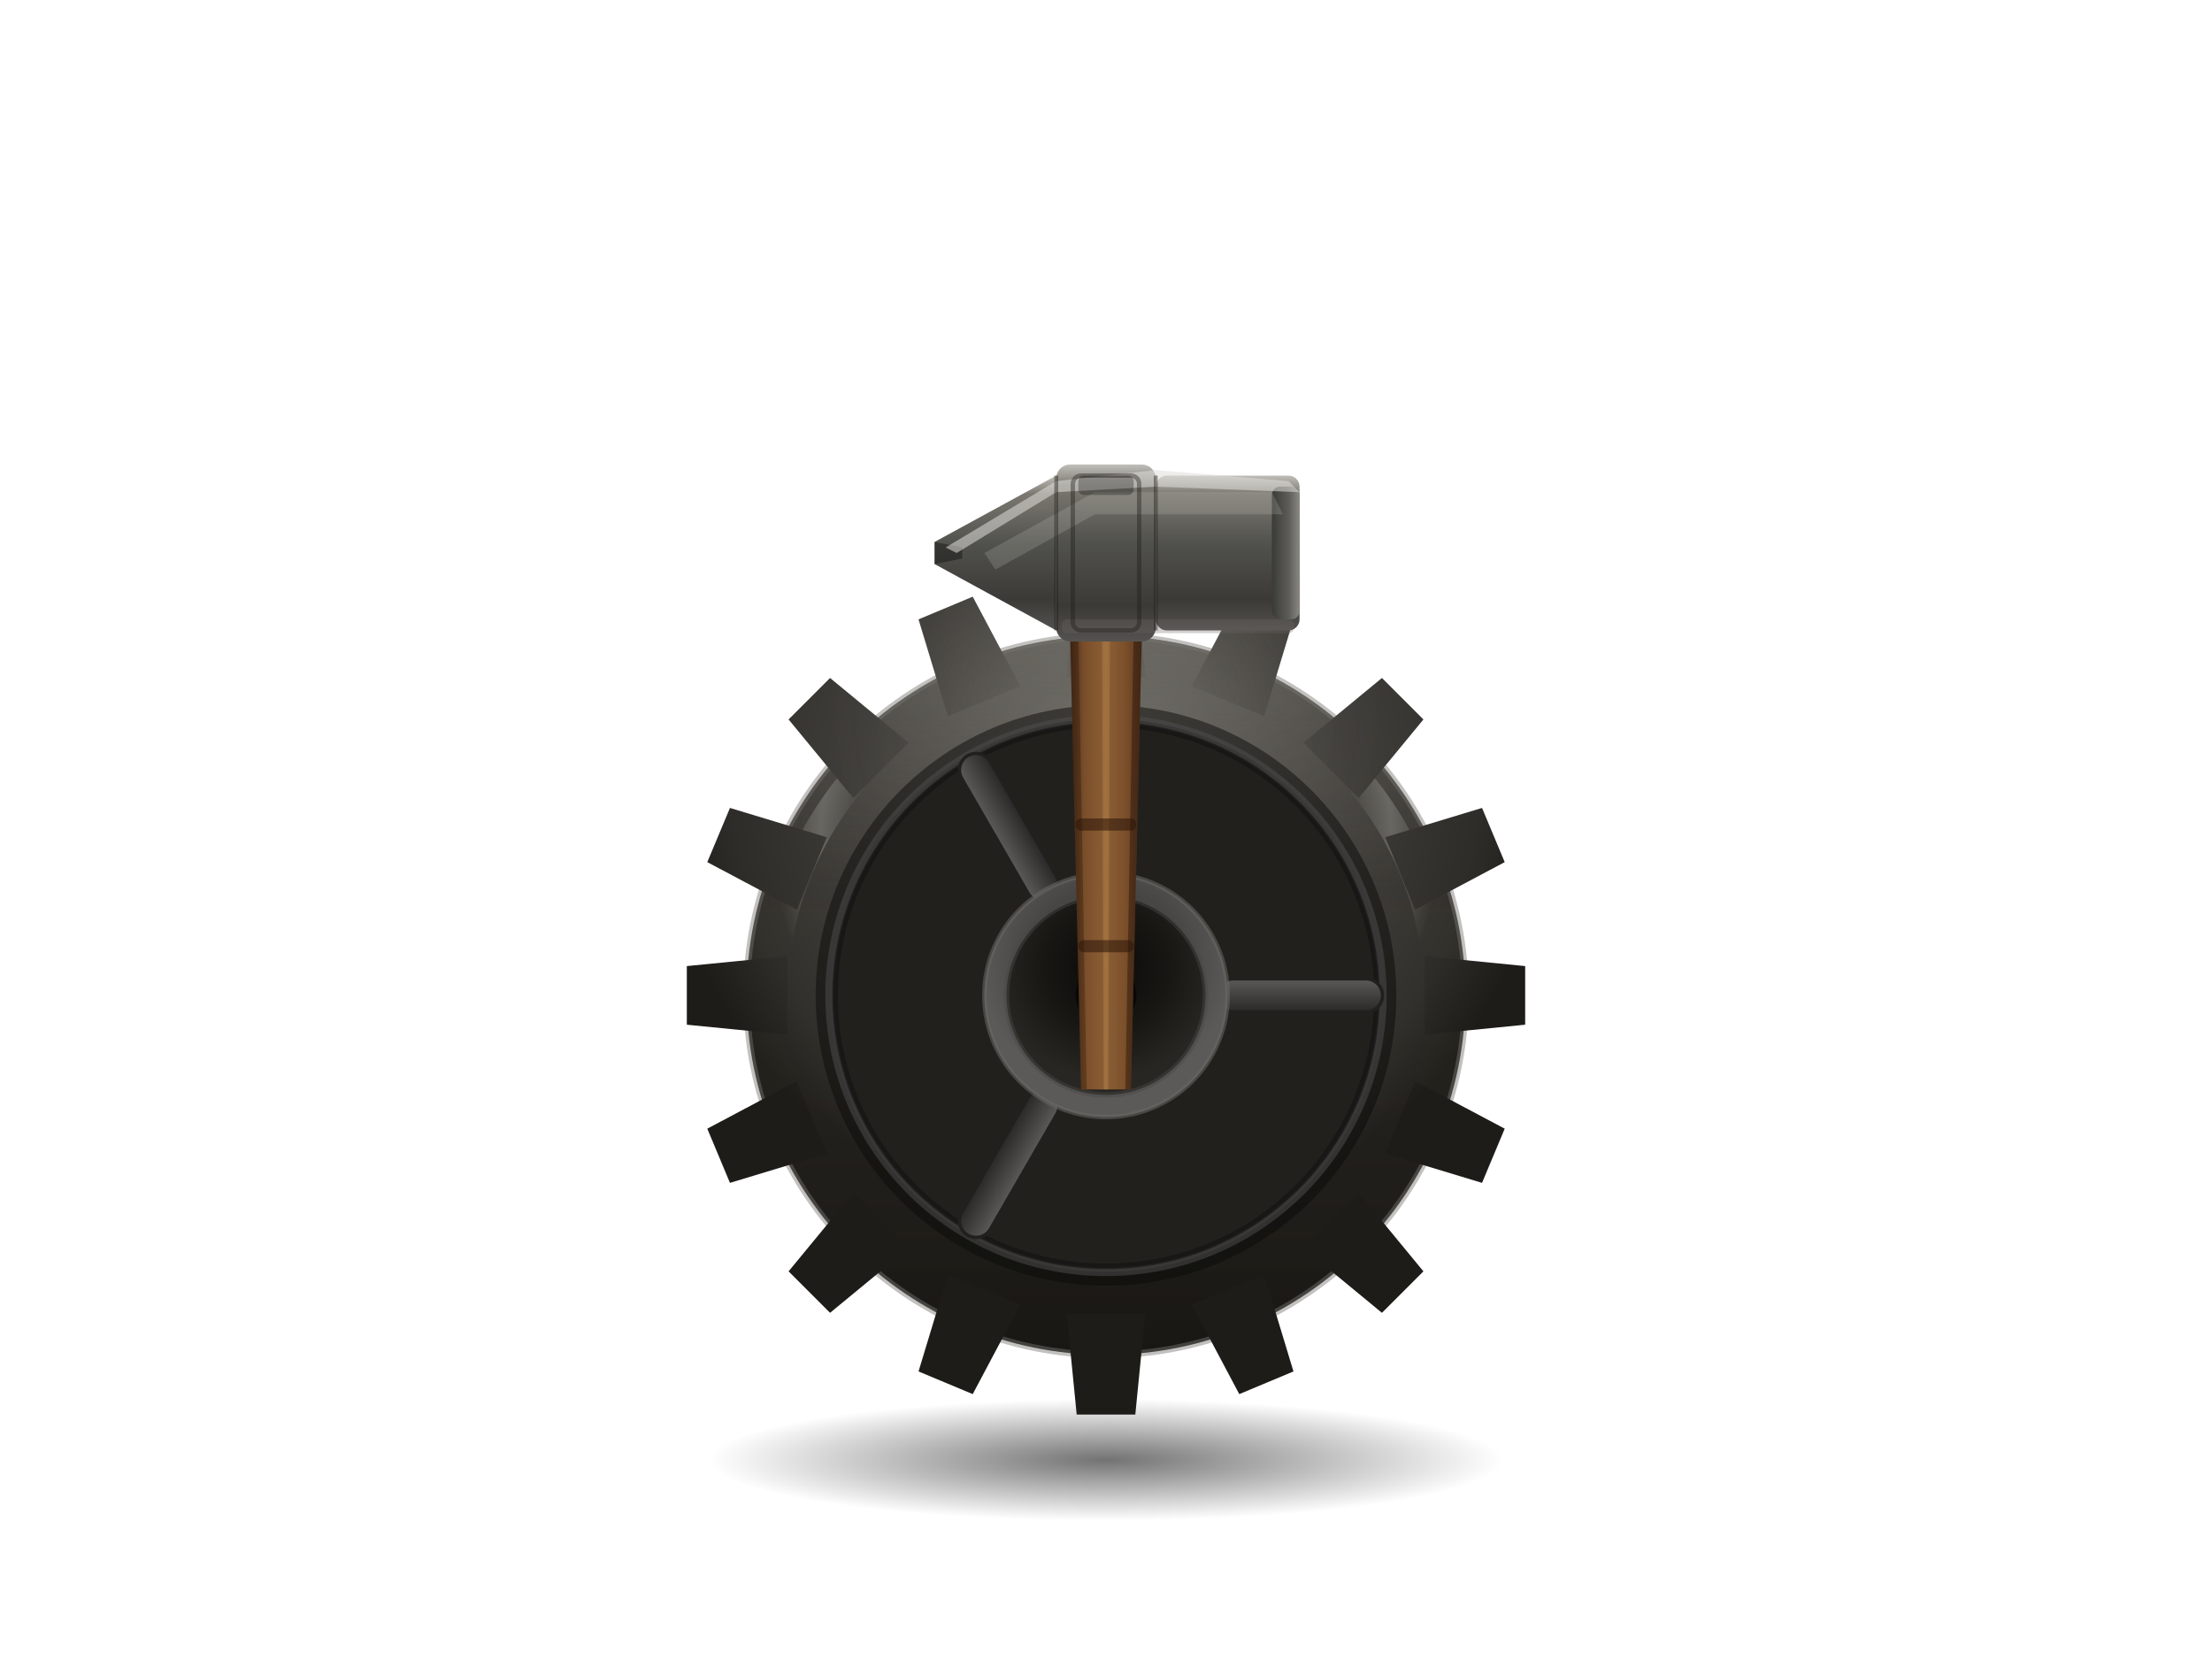
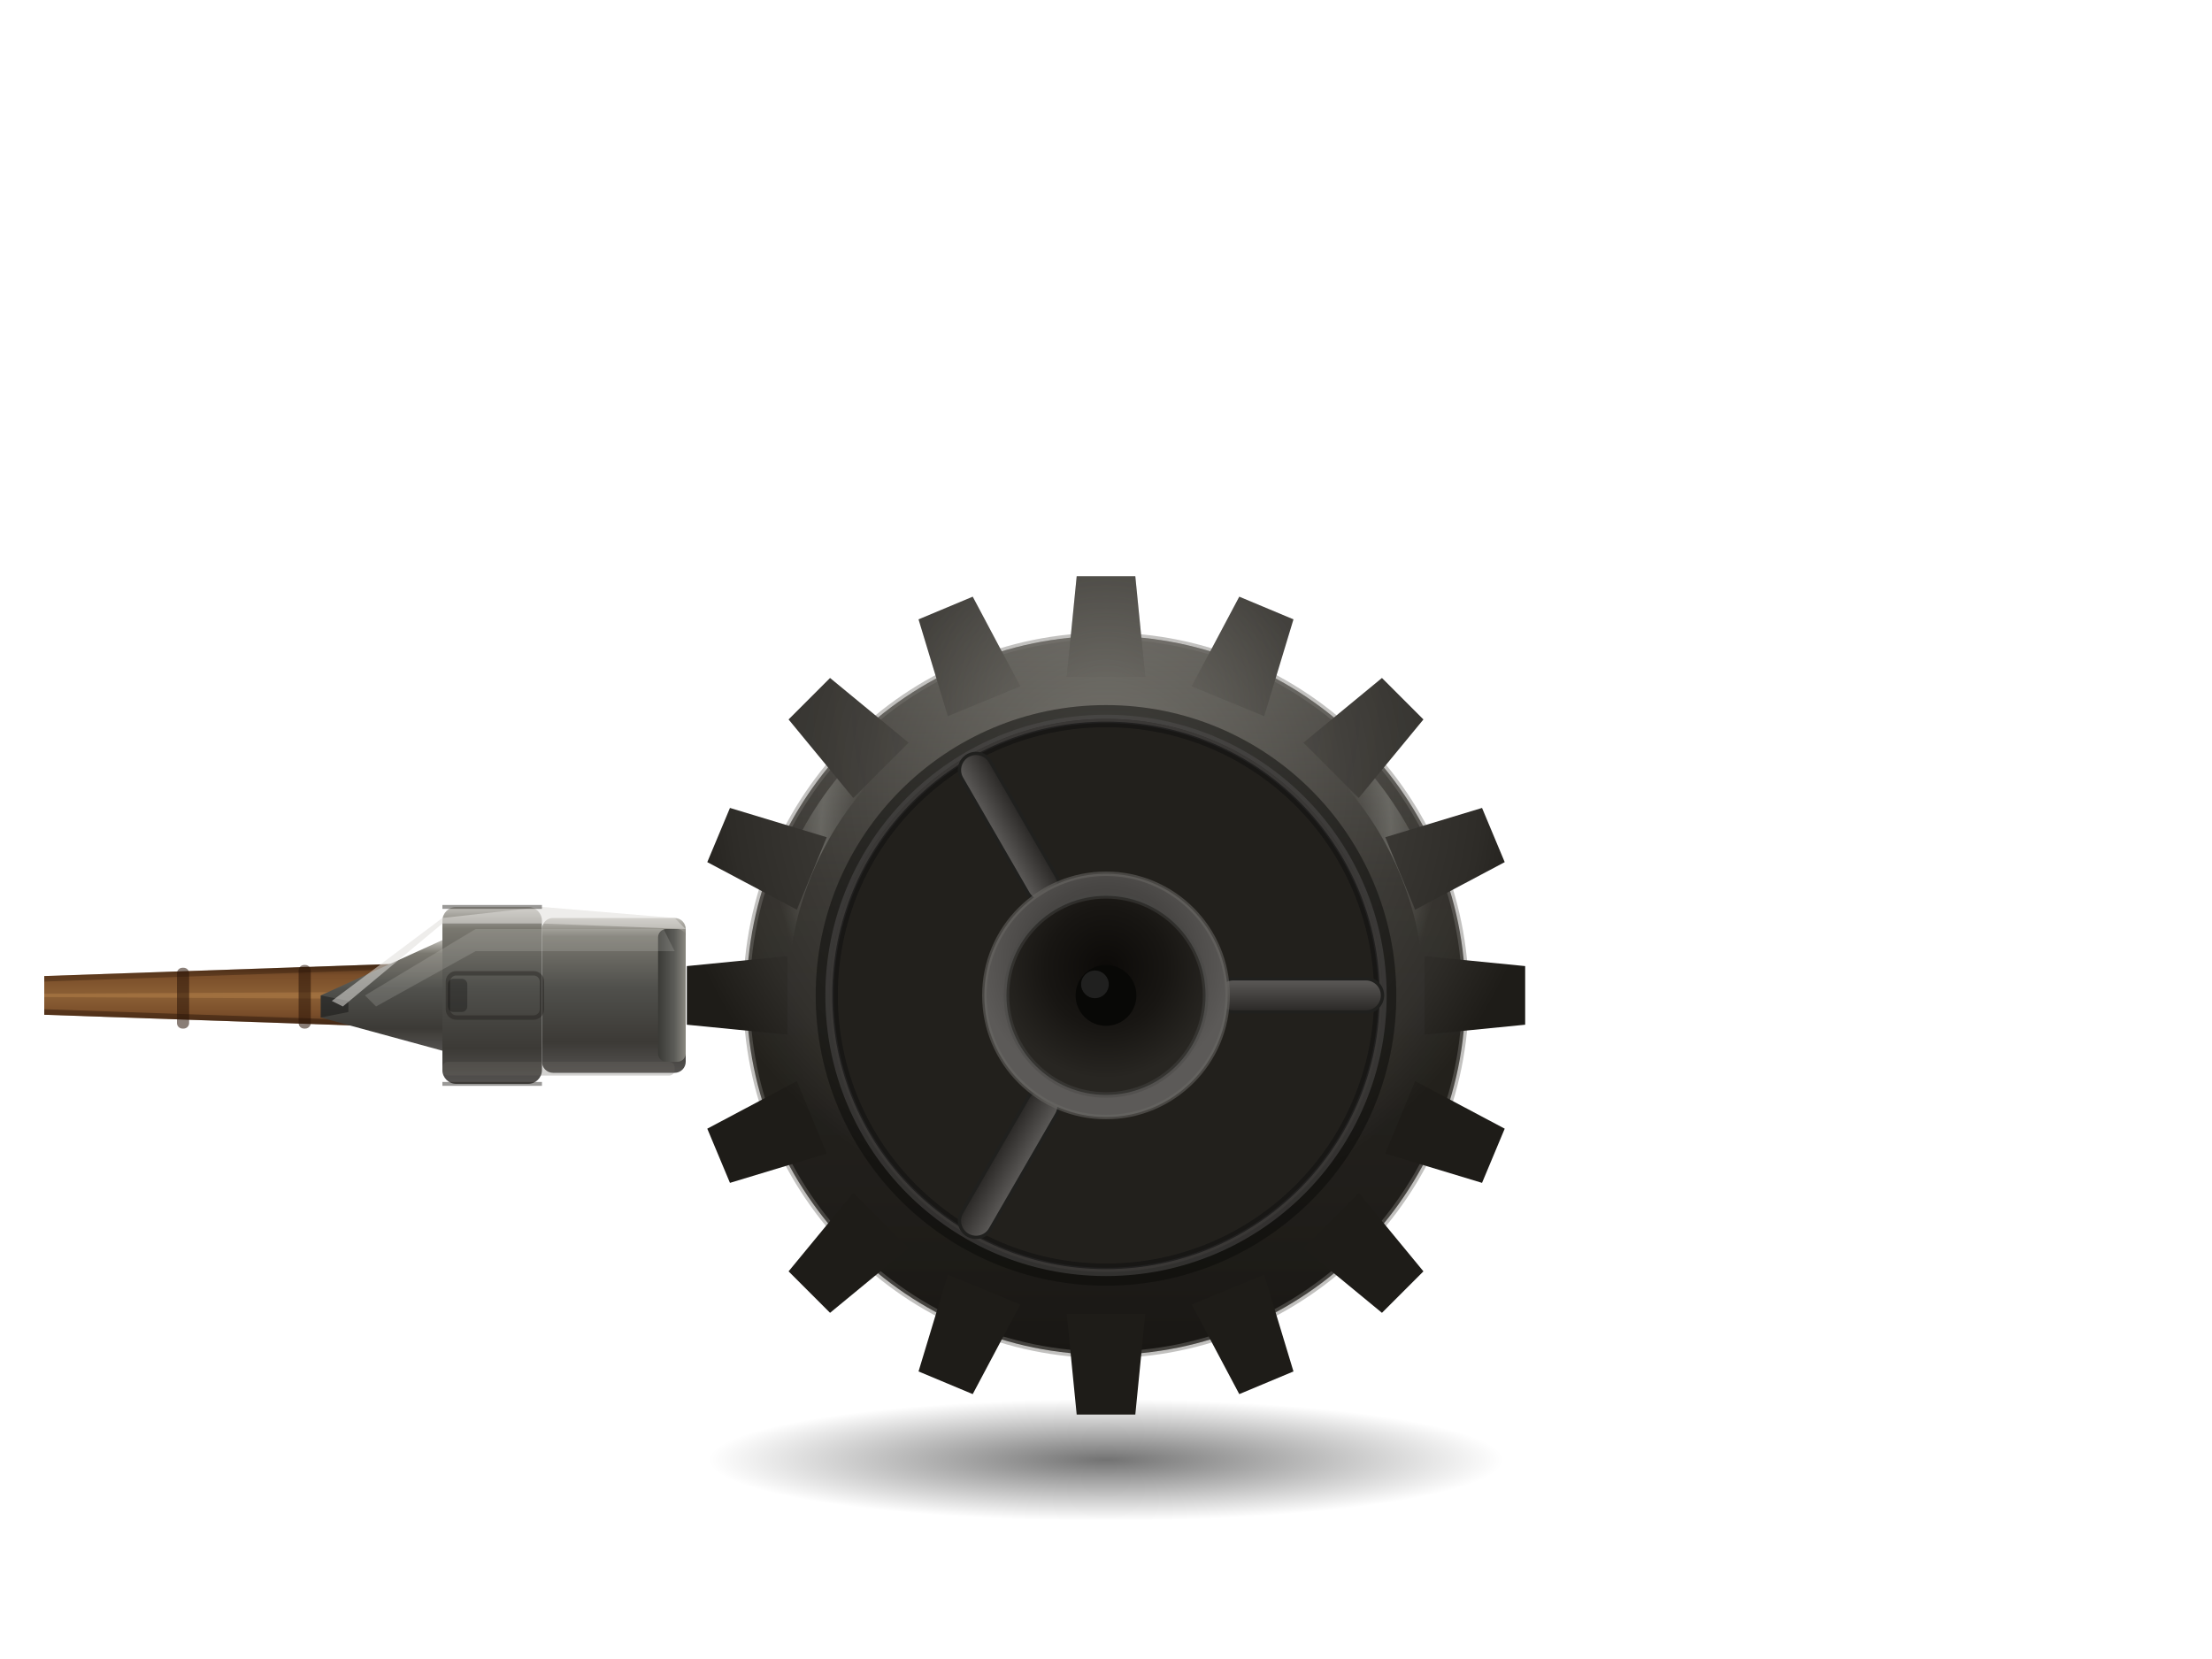
<svg xmlns="http://www.w3.org/2000/svg" id="sprocket-hammer" viewBox="0 0 400 300" role="img" aria-label="Engineering sprocket with hammer — forging animation">
  <defs>
    <radialGradient id="impact-rg" cx="50%" cy="50%" r="50%">
      <stop offset="0%" stop-color="#fff5e0" stop-opacity="0.9" />
      <stop offset="60%" stop-color="#ffcc66" stop-opacity="0.4" />
      <stop offset="100%" stop-color="#C8823A" stop-opacity="0" />
    </radialGradient>
    <radialGradient id="sprocket-rg" cx="200" cy="142" r="80" gradientUnits="userSpaceOnUse">
      <stop offset="0%" stop-color="#6e6c66" />
      <stop offset="25%" stop-color="#55534e" />
      <stop offset="55%" stop-color="#3e3c38" />
      <stop offset="85%" stop-color="#2e2c28" />
      <stop offset="100%" stop-color="#1e1c18" />
    </radialGradient>
    <linearGradient id="forge-light-lg" x1="200" y1="115" x2="200" y2="245" gradientUnits="userSpaceOnUse">
      <stop offset="0%" stop-color="#b0aea6" stop-opacity="0.28" />
      <stop offset="35%" stop-color="#7a7870" stop-opacity="0.06" />
      <stop offset="100%" stop-color="#000000" stop-opacity="0.18" />
    </linearGradient>
    <radialGradient id="chamfer-rg" cx="200" cy="152" r="60" gradientUnits="userSpaceOnUse">
      <stop offset="74%" stop-color="#a0a09a" stop-opacity="0.0" />
      <stop offset="86%" stop-color="#a0a09a" stop-opacity="0.40" />
      <stop offset="100%" stop-color="#a0a09a" stop-opacity="0.0" />
    </radialGradient>
    <radialGradient id="hub-bore-rg" cx="200" cy="175" r="20" gradientUnits="userSpaceOnUse">
      <stop offset="0%" stop-color="#0c0a08" />
      <stop offset="55%" stop-color="#181613" />
      <stop offset="100%" stop-color="#282622" />
    </radialGradient>
    <radialGradient id="hub-face-rg" cx="200" cy="174" r="23" gradientUnits="userSpaceOnUse">
      <stop offset="0%" stop-color="#3a3835" />
      <stop offset="60%" stop-color="#484644" />
      <stop offset="100%" stop-color="#5c5a58" />
    </radialGradient>
    <linearGradient id="spoke-lg" x1="0" y1="0" x2="0" y2="1">
      <stop offset="0%" stop-color="#5c5a58" />
      <stop offset="40%" stop-color="#484644" />
      <stop offset="100%" stop-color="#2a2826" />
    </linearGradient>
    <radialGradient id="tooth-tip-rg" cx="200" cy="128" r="70" gradientUnits="userSpaceOnUse">
      <stop offset="0%" stop-color="#9a9890" stop-opacity="0.30" />
      <stop offset="50%" stop-color="#9a9890" stop-opacity="0.06" />
      <stop offset="100%" stop-color="#9a9890" stop-opacity="0.0" />
    </radialGradient>
    <linearGradient id="steel-head-lg" x1="0" y1="0" x2="0" y2="1">
      <stop offset="0%" stop-color="#c0beb8" />
      <stop offset="12%" stop-color="#7a7870" />
      <stop offset="45%" stop-color="#50504c" />
      <stop offset="80%" stop-color="#3c3a36" />
      <stop offset="100%" stop-color="#545250" />
    </linearGradient>
    <linearGradient id="steel-depth-lg" x1="0" y1="0" x2="1" y2="0">
      <stop offset="0%" stop-color="#000000" stop-opacity="0.28" />
      <stop offset="25%" stop-color="#000000" stop-opacity="0.04" />
      <stop offset="100%" stop-color="#000000" stop-opacity="0.0" />
    </linearGradient>
    <linearGradient id="strike-face-lg" x1="1" y1="0" x2="0" y2="0">
      <stop offset="0%" stop-color="#8a8880" />
      <stop offset="40%" stop-color="#5c5c58" />
      <stop offset="100%" stop-color="#3a3a36" />
    </linearGradient>
-     <linearGradient id="wood-grain-lg" x1="0" y1="0" x2="1" y2="0">
+     <linearGradient id="wood-grain-lg" x1="0" y1="0" x2="0" y2="1">
      <stop offset="0%" stop-color="#4a2e18" />
      <stop offset="20%" stop-color="#7a4e2a" />
      <stop offset="50%" stop-color="#8c6035" />
      <stop offset="78%" stop-color="#7a4e2a" />
      <stop offset="100%" stop-color="#5a3820" />
    </linearGradient>
    <radialGradient id="shadow-rg" cx="50%" cy="50%" r="50%">
      <stop offset="0%" stop-color="#000000" stop-opacity="0.55" />
      <stop offset="100%" stop-color="#000000" stop-opacity="0.0" />
    </radialGradient>
  </defs>
  <ellipse cx="200" cy="264" rx="72" ry="11" fill="url(#shadow-rg)" />
  <g id="sprocket">
    <circle cx="200" cy="180" r="65" fill="url(#sprocket-rg)" />
    <circle cx="200" cy="180" r="65" fill="url(#forge-light-lg)" />
    <circle cx="200" cy="180" r="50" fill="#1e1c18" />
    <circle cx="200" cy="180" r="50" fill="none" stroke="#0a0a08" stroke-width="5" opacity="0.5" />
    <circle cx="200" cy="180" r="60" fill="none" stroke="url(#chamfer-rg)" stroke-width="5" opacity="1" />
    <circle cx="200" cy="180" r="65" fill="none" stroke="#787672" stroke-width="1.2" opacity="0.45" />
    <g fill="url(#sprocket-rg)">
      <path d="M194.7,104.2 L205.3,104.2 L207.1,122.4 L192.9,122.4 Z" />
      <path d="M224.1,107.9 L233.9,112.0 L228.6,129.5 L215.5,124.1 Z" />
      <path d="M249.9,122.6 L257.4,130.1 L245.7,144.3 L235.7,134.3 Z" />
      <path d="M268.0,146.1 L272.1,155.9 L255.9,164.5 L250.5,151.4 Z" />
      <path d="M275.8,174.7 L275.8,185.3 L257.6,187.1 L257.6,172.9 Z" />
      <path d="M272.1,204.1 L268.0,213.9 L250.5,208.6 L255.9,195.5 Z" />
      <path d="M257.4,229.9 L249.9,237.4 L235.7,225.7 L245.7,215.7 Z" />
      <path d="M233.9,248.0 L224.1,252.1 L215.5,235.9 L228.6,230.5 Z" />
      <path d="M205.3,255.8 L194.7,255.8 L192.9,237.6 L207.1,237.6 Z" />
      <path d="M175.9,252.1 L166.1,248.0 L171.4,230.5 L184.5,235.9 Z" />
      <path d="M150.1,237.4 L142.6,229.9 L154.3,215.7 L164.3,225.7 Z" />
      <path d="M132.0,213.9 L127.9,204.1 L144.1,195.5 L149.5,208.6 Z" />
      <path d="M124.2,185.3 L124.2,174.7 L142.4,172.9 L142.4,187.1 Z" />
      <path d="M127.9,155.9 L132.0,146.1 L149.5,151.4 L144.1,164.5 Z" />
      <path d="M142.6,130.1 L150.1,122.6 L164.3,134.3 L154.3,144.3 Z" />
      <path d="M166.1,112.0 L175.9,107.9 L184.5,124.1 L171.4,129.5 Z" />
    </g>
    <g fill="url(#tooth-tip-rg)">
      <path d="M194.7,104.2 L205.3,104.2 L207.1,122.4 L192.9,122.4 Z" />
      <path d="M224.1,107.9 L233.9,112.0 L228.6,129.5 L215.5,124.1 Z" />
      <path d="M249.9,122.6 L257.4,130.1 L245.7,144.3 L235.7,134.3 Z" />
      <path d="M166.1,112.0 L175.9,107.9 L184.5,124.1 L171.4,129.5 Z" />
      <path d="M142.6,130.1 L150.1,122.6 L164.3,134.3 L154.3,144.3 Z" />
    </g>
    <circle cx="200" cy="180" r="50" fill="#22201c" />
    <circle cx="200" cy="180" r="50" fill="none" stroke="#525050" stroke-width="1.5" opacity="0.5" />
    <circle cx="200" cy="180" r="49" fill="none" stroke="#101010" stroke-width="1" opacity="0.6" />
    <rect x="220" y="177" width="30" height="6" rx="3" fill="url(#spoke-lg)" stroke="#20201e" stroke-width="0.6" />
    <rect x="-14" y="-3" width="30" height="6" rx="3" fill="url(#spoke-lg)" stroke="#20201e" stroke-width="0.6" transform="translate(183,209.5) rotate(120)" />
    <rect x="-14" y="-3" width="30" height="6" rx="3" fill="url(#spoke-lg)" stroke="#20201e" stroke-width="0.6" transform="translate(183,150.5) rotate(240)" />
    <circle cx="200" cy="180" r="22" fill="url(#hub-face-rg)" />
    <circle cx="200" cy="180" r="22" fill="none" stroke="#6a6864" stroke-width="0.8" opacity="0.55" />
    <circle cx="200" cy="180" r="18" fill="url(#hub-bore-rg)" />
    <circle cx="200" cy="180" r="18" fill="none" stroke="#484644" stroke-width="1" opacity="0.45" />
    <circle cx="200" cy="180" r="5.5" fill="#080806" />
    <circle cx="198" cy="178" r="2.5" fill="#303030" opacity="0.6" />
    <circle class="tooth-glow-0" cx="200.0" cy="104.2" r="4" fill="#C8823A" opacity="0" />
    <circle class="tooth-glow-1" cx="229.1" cy="109.8" r="4" fill="#C8823A" opacity="0" />
    <circle class="tooth-glow-2" cx="253.7" cy="126.3" r="4" fill="#C8823A" opacity="0" />
    <circle class="tooth-glow-3" cx="270.2" cy="150.9" r="4" fill="#C8823A" opacity="0" />
    <circle class="tooth-glow-4" cx="276.0" cy="180.0" r="4" fill="#C8823A" opacity="0" />
    <circle class="tooth-glow-5" cx="270.2" cy="209.1" r="4" fill="#C8823A" opacity="0" />
    <circle class="tooth-glow-6" cx="253.7" cy="233.7" r="4" fill="#C8823A" opacity="0" />
    <circle class="tooth-glow-7" cx="229.1" cy="250.2" r="4" fill="#C8823A" opacity="0" />
    <circle class="tooth-glow-8" cx="200.0" cy="256.0" r="4" fill="#C8823A" opacity="0" />
    <circle class="tooth-glow-9" cx="170.9" cy="250.2" r="4" fill="#C8823A" opacity="0" />
    <circle class="tooth-glow-10" cx="146.3" cy="233.7" r="4" fill="#C8823A" opacity="0" />
    <circle class="tooth-glow-11" cx="129.8" cy="209.1" r="4" fill="#C8823A" opacity="0" />
    <circle class="tooth-glow-12" cx="124.0" cy="180.0" r="4" fill="#C8823A" opacity="0" />
    <circle class="tooth-glow-13" cx="129.8" cy="150.9" r="4" fill="#C8823A" opacity="0" />
    <circle class="tooth-glow-14" cx="146.3" cy="126.3" r="4" fill="#C8823A" opacity="0" />
    <circle class="tooth-glow-15" cx="170.9" cy="109.8" r="4" fill="#C8823A" opacity="0" />
  </g>
  <g id="hammer">
-     <polygon points="193.5,114 206.5,114 204.5,197 195.5,197" fill="url(#wood-grain-lg)" />
-     <polygon points="199.3,114 200.7,114 200.4,197 199.6,197" fill="#c89055" opacity="0.32" />
-     <polygon points="205.0,114 206.5,114 204.5,197 203.5,197" fill="#1e0e04" opacity="0.42" />
-     <polygon points="193.5,114 195.0,114 196.5,197 195.5,197" fill="#1e0e04" opacity="0.30" />
-     <rect x="194.5" y="148" width="11" height="2.2" rx="1.0" fill="#2a1408" opacity="0.55" />
-     <rect x="195.0" y="170" width="10" height="2.2" rx="1.0" fill="#2a1408" opacity="0.55" />
-     <polygon points="191,86 191,114 169,102 169,98" fill="url(#steel-head-lg)" />
-     <rect x="209" y="86" width="26" height="28" rx="2" fill="url(#steel-head-lg)" />
-     <rect x="191" y="84" width="18" height="32" rx="2.5" fill="url(#steel-head-lg)" />
-     <rect x="230" y="88" width="5" height="24" rx="1.5" fill="url(#strike-face-lg)" />
-     <polygon points="169,98 174,99 174,101 169,102" fill="#000000" opacity="0.35" />
-     <polygon points="171,99 191,87 209,85 233,87 235,89 209,88 191,89 173,100" fill="#e0deda" opacity="0.55" />
-     <polygon points="178,100 198,89 230,89 232,93 198,93 180,103" fill="#d8d6d0" opacity="0.18" />
-     <rect x="192" y="112" width="42" height="2.5" rx="1" fill="#6a6860" opacity="0.30" />
-     <line x1="191" y1="86" x2="191" y2="114" stroke="#1e1c18" stroke-width="0.7" opacity="0.45" />
-     <line x1="209" y1="86" x2="209" y2="114" stroke="#1e1c18" stroke-width="0.7" opacity="0.45" />
-     <rect x="194" y="86" width="12" height="28" rx="1.5" fill="none" stroke="#1e1c18" stroke-width="0.8" opacity="0.40" />
-     <rect x="195" y="86" width="10" height="3.5" rx="1" fill="#000000" opacity="0.28" />
+     <polygon points="8,176.5 80,174 80,186 8,183.5" fill="url(#wood-grain-lg)" />
+     <polygon points="8,179.7 80,179.3 80,180.7 8,180.3" fill="#c89055" opacity="0.32" />
+     <polygon points="8,176.5 80,174 80,175 8,177.5" fill="#1e0e04" opacity="0.30" />
+     <polygon points="8,182.5 80,185 80,186 8,183.5" fill="#1e0e04" opacity="0.42" />
+     <rect x="32" y="175.0" width="2.2" height="11" rx="1.0" fill="#2a1408" opacity="0.55" />
+     <rect x="54" y="174.5" width="2.2" height="11.5" rx="1.0" fill="#2a1408" opacity="0.55" />
+     <polygon points="80,170 80,190 58,184 58,180" fill="url(#steel-head-lg)" />
+     <rect x="98" y="166" width="26" height="28" rx="2" fill="url(#steel-head-lg)" />
+     <rect x="80" y="164" width="18" height="32" rx="2.5" fill="url(#steel-head-lg)" />
+     <rect x="119" y="168" width="5" height="24" rx="1.5" fill="url(#strike-face-lg)" />
+     <polygon points="58,180 63,181 63,183 58,184" fill="#000000" opacity="0.35" />
+     <polygon points="60,181 80,166 98,164 122,166 124,168 98,167 80,167 62,182" fill="#e0deda" opacity="0.55" />
+     <polygon points="66,180 86,168 120,168 122,172 86,172 68,182" fill="#d8d6d0" opacity="0.18" />
+     <rect x="80" y="192" width="42" height="2.5" rx="1" fill="#6a6860" opacity="0.30" />
+     <line x1="80" y1="164" x2="98" y2="164" stroke="#1e1c18" stroke-width="0.7" opacity="0.45" />
+     <line x1="80" y1="196" x2="98" y2="196" stroke="#1e1c18" stroke-width="0.7" opacity="0.45" />
+     <rect x="81" y="176" width="17" height="8" rx="1.5" fill="none" stroke="#1e1c18" stroke-width="0.8" opacity="0.40" />
+     <rect x="81" y="177" width="3.5" height="6" rx="1" fill="#000000" opacity="0.28" />
  </g>
-   <circle id="impact-flash" cx="200" cy="110" r="28" fill="url(#impact-rg)" opacity="0" />
-   <circle class="spark-1" cx="200" cy="110" r="2.5" fill="#ffcc66" opacity="0" />
-   <circle class="spark-2" cx="200" cy="110" r="2.0" fill="#C8823A" opacity="0" />
-   <circle class="spark-3" cx="200" cy="110" r="3.0" fill="#ffcc66" opacity="0" />
-   <circle class="spark-4" cx="200" cy="110" r="1.8" fill="#fff5e0" opacity="0" />
-   <circle class="spark-5" cx="200" cy="110" r="2.2" fill="#C8823A" opacity="0" />
-   <circle class="spark-6" cx="200" cy="110" r="2.8" fill="#ffcc66" opacity="0" />
-   <circle class="spark-7" cx="200" cy="110" r="1.5" fill="#fff5e0" opacity="0" />
-   <circle class="spark-8" cx="200" cy="110" r="2.0" fill="#C8823A" opacity="0" />
-   <circle class="spark-9" cx="200" cy="110" r="2.5" fill="#ffcc66" opacity="0" />
-   <circle class="spark-10" cx="200" cy="110" r="1.8" fill="#fff5e0" opacity="0" />
+   <circle id="impact-flash" cx="125" cy="180" r="28" fill="url(#impact-rg)" opacity="0" />
+   <circle class="spark-1" cx="125" cy="180" r="2.5" fill="#ffcc66" opacity="0" />
+   <circle class="spark-2" cx="125" cy="180" r="2.0" fill="#C8823A" opacity="0" />
+   <circle class="spark-3" cx="125" cy="180" r="3.0" fill="#ffcc66" opacity="0" />
+   <circle class="spark-4" cx="125" cy="180" r="1.8" fill="#fff5e0" opacity="0" />
+   <circle class="spark-5" cx="125" cy="180" r="2.2" fill="#C8823A" opacity="0" />
+   <circle class="spark-6" cx="125" cy="180" r="2.8" fill="#ffcc66" opacity="0" />
+   <circle class="spark-7" cx="125" cy="180" r="1.5" fill="#fff5e0" opacity="0" />
+   <circle class="spark-8" cx="125" cy="180" r="2.0" fill="#C8823A" opacity="0" />
+   <circle class="spark-9" cx="125" cy="180" r="2.5" fill="#ffcc66" opacity="0" />
+   <circle class="spark-10" cx="125" cy="180" r="1.8" fill="#fff5e0" opacity="0" />
</svg>
